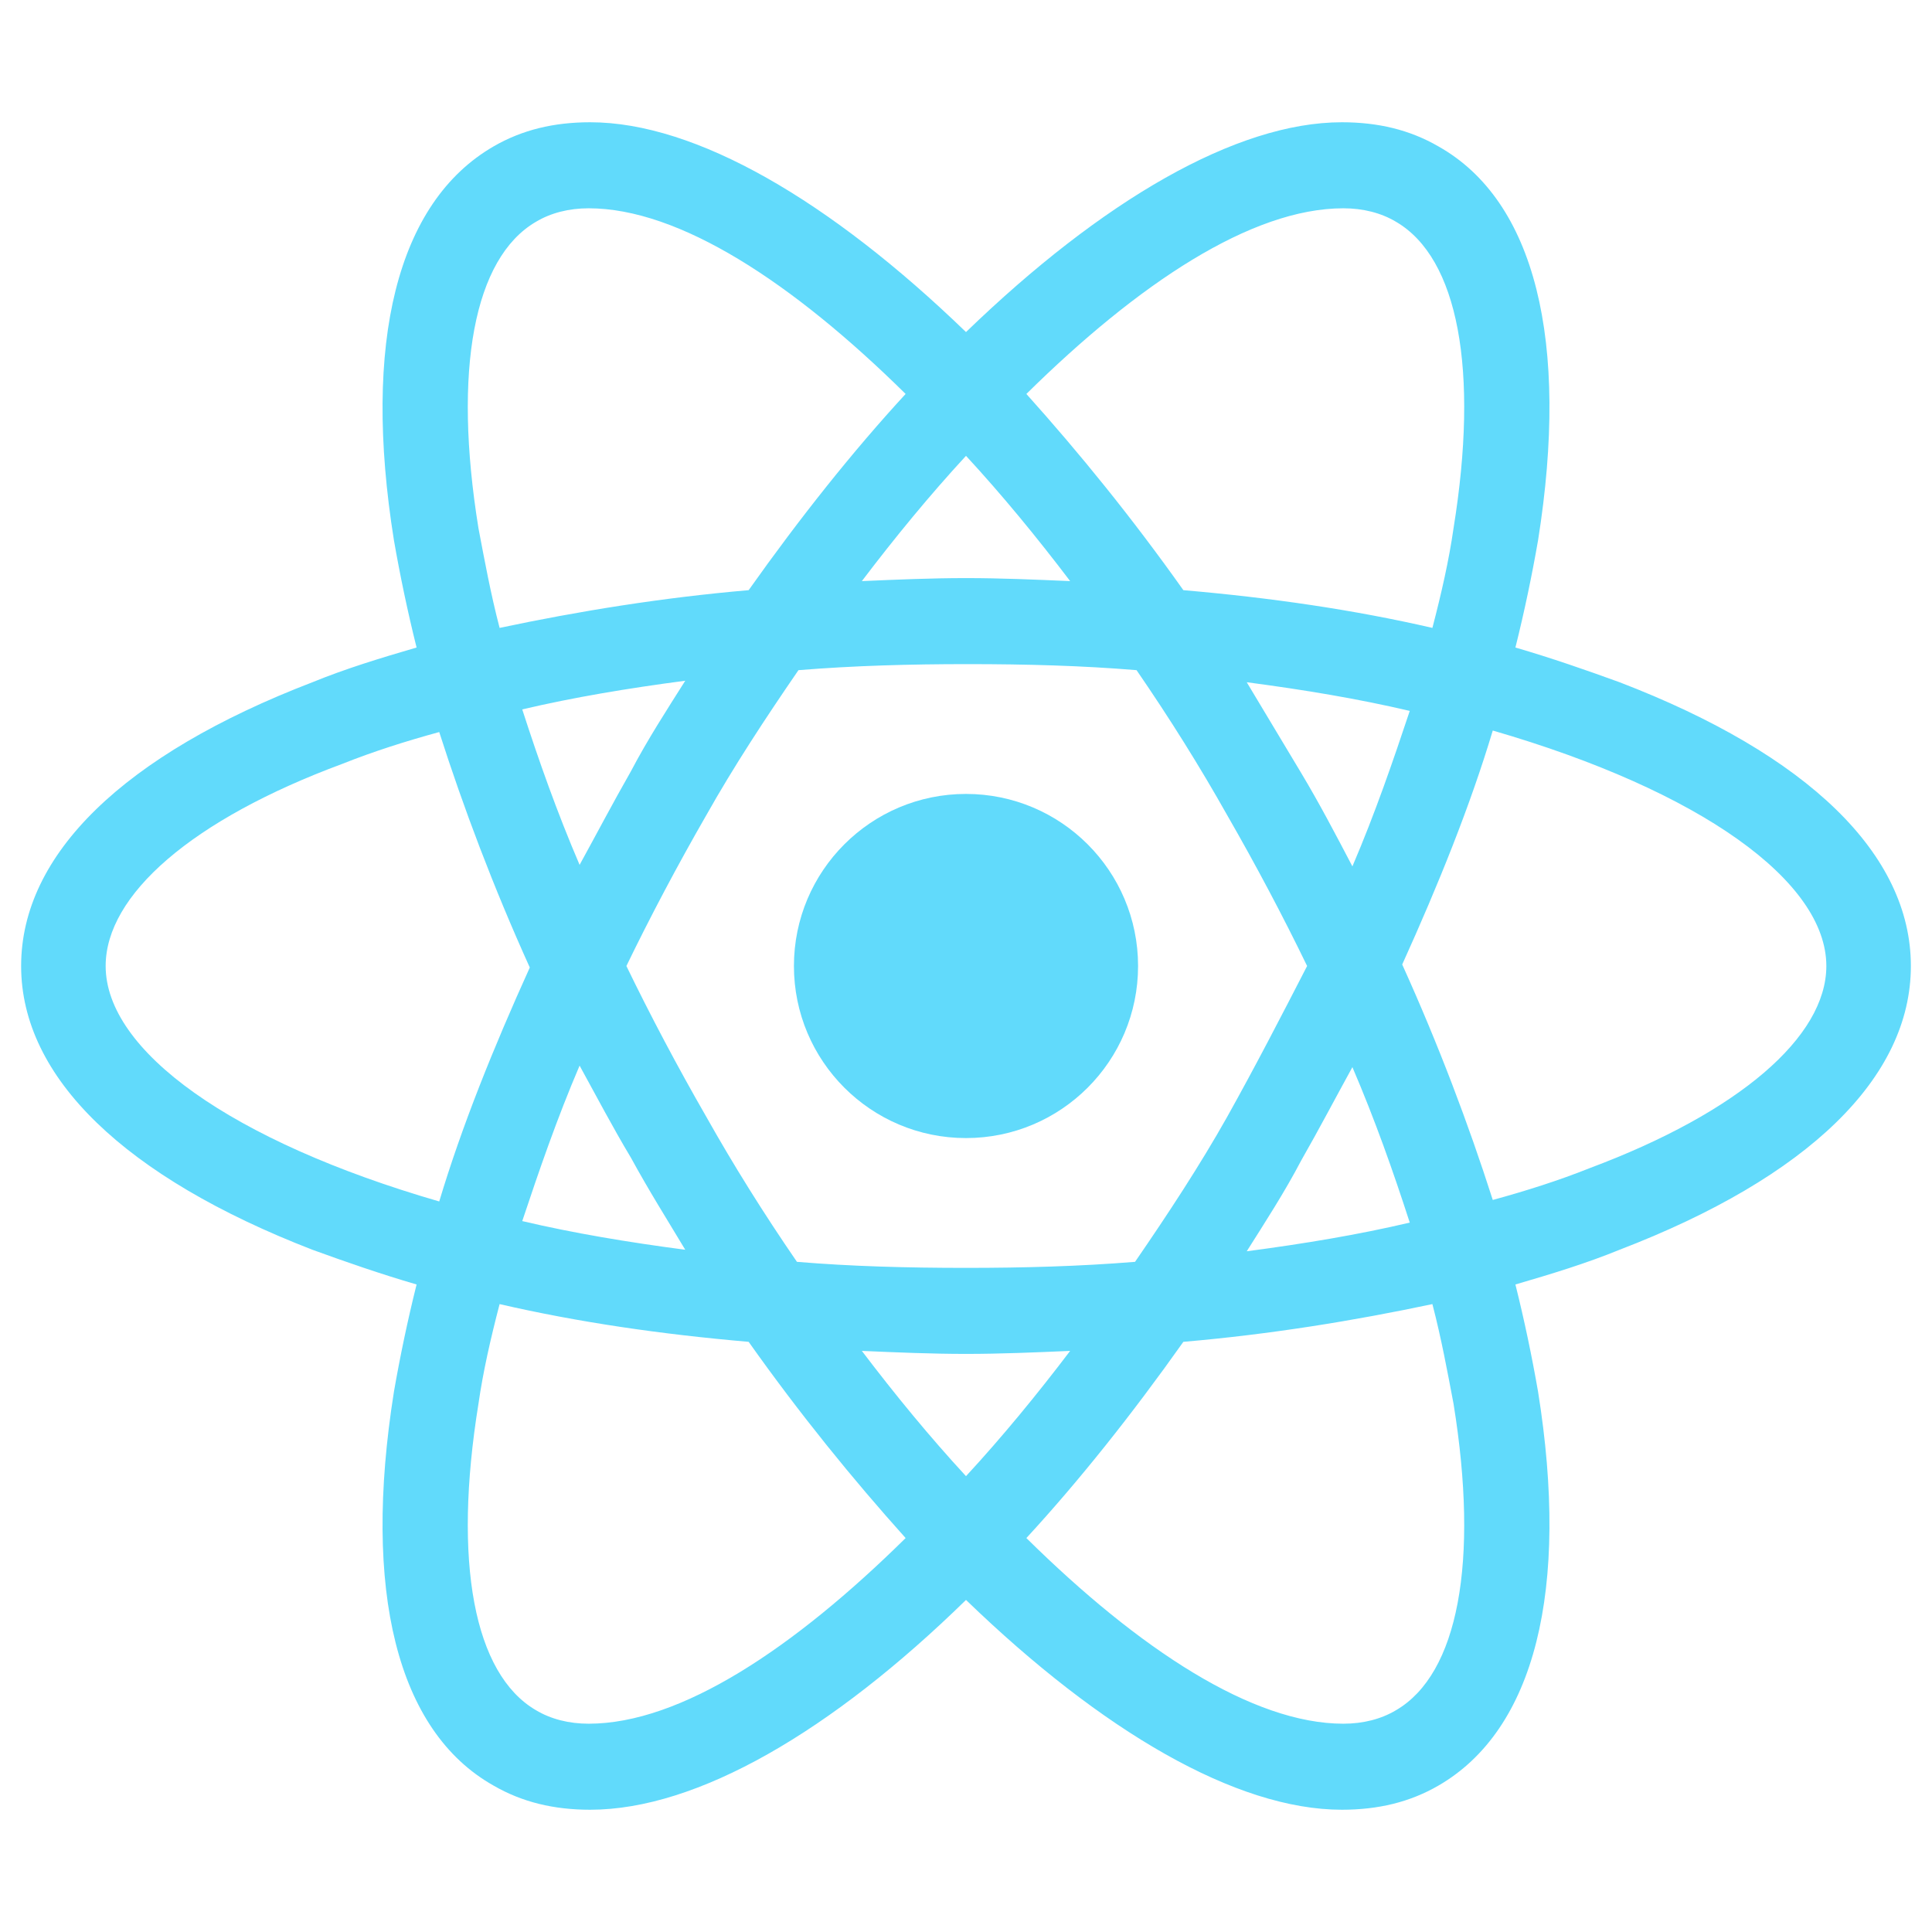
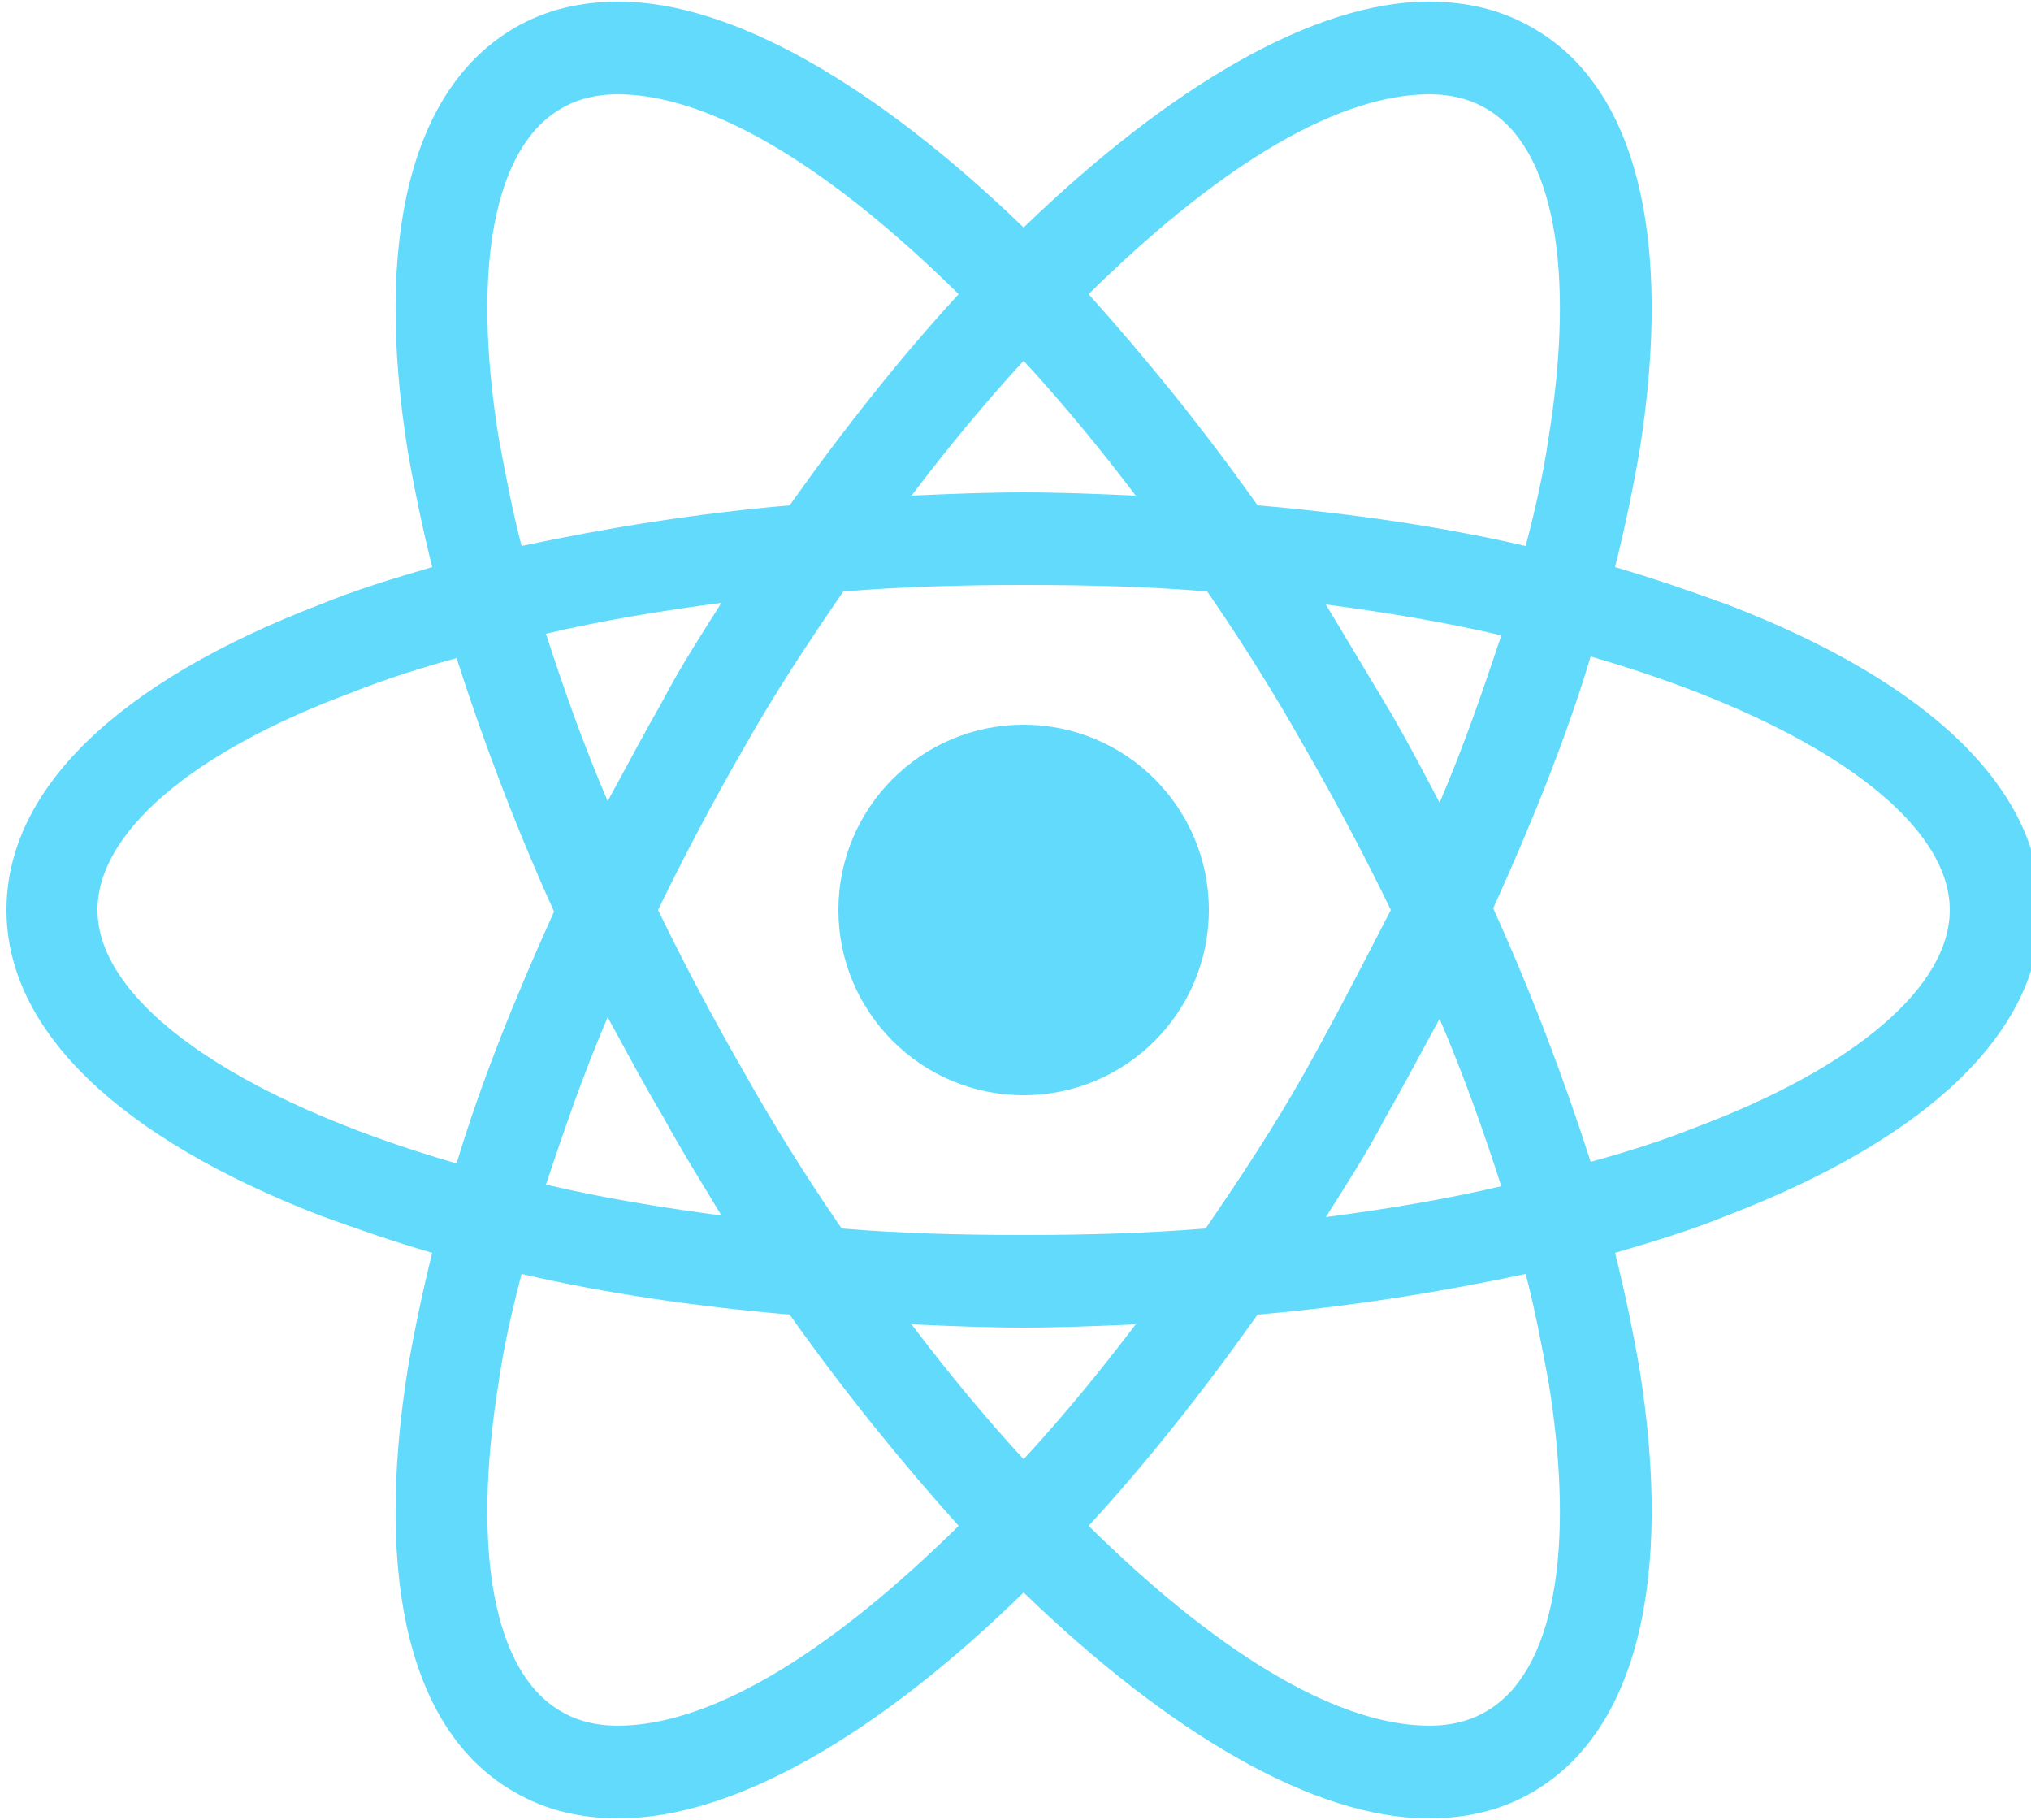
- <svg xmlns="http://www.w3.org/2000/svg" viewBox="0 0 128 128">
+ <svg xmlns="http://www.w3.org/2000/svg" viewBox="1 8 125 112" preserveAspectRatio="xMidYMid meet">
  <g fill="#61DAFB">
    <circle cx="64" cy="64" r="11.4" />
    <path d="M107.3 45.2c-2.2-.8-4.5-1.6-6.9-2.3.6-2.4 1.1-4.8 1.5-7.1 2.1-13.2-.2-22.5-6.6-26.1-1.9-1.1-4-1.6-6.4-1.6-7 0-15.9 5.2-24.9 13.9-9-8.7-17.9-13.9-24.9-13.9-2.4 0-4.5.5-6.4 1.6-6.4 3.7-8.7 13-6.6 26.1.4 2.3.9 4.7 1.5 7.1-2.4.7-4.7 1.4-6.9 2.3C8.2 50 1.4 56.6 1.4 64s6.9 14 19.3 18.8c2.2.8 4.5 1.6 6.9 2.3-.6 2.4-1.1 4.8-1.5 7.1-2.1 13.2.2 22.5 6.6 26.1 1.9 1.1 4 1.6 6.4 1.6 7.1 0 16-5.2 24.9-13.9 9 8.7 17.9 13.9 24.9 13.9 2.4 0 4.5-.5 6.4-1.6 6.4-3.7 8.7-13 6.6-26.1-.4-2.3-.9-4.7-1.5-7.1 2.4-.7 4.7-1.4 6.9-2.3 12.5-4.8 19.3-11.4 19.3-18.8s-6.8-14-19.3-18.8zM92.5 14.7c4.1 2.4 5.5 9.8 3.8 20.3-.3 2.1-.8 4.3-1.4 6.6-5.2-1.2-10.7-2-16.5-2.5-3.4-4.8-6.9-9.1-10.4-13 7.4-7.3 14.9-12.3 21-12.3 1.3 0 2.5.3 3.5.9zM81.3 74c-1.8 3.2-3.9 6.4-6.1 9.6-3.7.3-7.4.4-11.2.4-3.9 0-7.6-.1-11.2-.4-2.2-3.2-4.2-6.4-6-9.6-1.9-3.3-3.7-6.7-5.3-10 1.6-3.3 3.4-6.7 5.3-10 1.8-3.2 3.9-6.4 6.1-9.6 3.7-.3 7.4-.4 11.2-.4 3.9 0 7.6.1 11.2.4 2.2 3.2 4.2 6.4 6 9.6 1.9 3.3 3.7 6.7 5.3 10-1.7 3.3-3.4 6.6-5.3 10zm8.3-3.3c1.5 3.5 2.7 6.9 3.8 10.3-3.4.8-7 1.4-10.8 1.9 1.2-1.9 2.5-3.9 3.6-6 1.2-2.1 2.3-4.2 3.4-6.2zM64 97.8c-2.4-2.6-4.7-5.4-6.9-8.3 2.3.1 4.6.2 6.9.2 2.3 0 4.6-.1 6.9-.2-2.2 2.9-4.5 5.7-6.9 8.3zm-18.6-15c-3.8-.5-7.4-1.1-10.8-1.9 1.1-3.3 2.3-6.8 3.8-10.3 1.1 2 2.2 4.1 3.4 6.1 1.2 2.2 2.4 4.1 3.6 6.1zm-7-25.5c-1.5-3.5-2.7-6.9-3.8-10.3 3.4-.8 7-1.4 10.8-1.9-1.2 1.9-2.5 3.9-3.6 6-1.2 2.1-2.3 4.2-3.4 6.2zM64 30.2c2.4 2.6 4.7 5.4 6.9 8.3-2.3-.1-4.6-.2-6.9-.2-2.3 0-4.6.1-6.9.2 2.2-2.9 4.5-5.7 6.9-8.3zm22.2 21l-3.6-6c3.8.5 7.4 1.1 10.8 1.9-1.1 3.3-2.3 6.8-3.8 10.3-1.1-2.1-2.2-4.2-3.4-6.2zM31.7 35c-1.7-10.5-.3-17.9 3.8-20.3 1-.6 2.2-.9 3.5-.9 6 0 13.5 4.9 21 12.3-3.5 3.8-7 8.2-10.4 13-5.8.5-11.3 1.4-16.5 2.5-.6-2.3-1-4.5-1.4-6.6zM7 64c0-4.7 5.7-9.7 15.7-13.4 2-.8 4.2-1.5 6.4-2.1 1.6 5 3.6 10.3 6 15.6-2.4 5.3-4.5 10.5-6 15.5C15.3 75.6 7 69.6 7 64zm28.5 49.3c-4.1-2.4-5.5-9.8-3.8-20.3.3-2.1.8-4.3 1.4-6.6 5.2 1.2 10.7 2 16.5 2.5 3.4 4.8 6.9 9.1 10.4 13-7.4 7.3-14.9 12.3-21 12.3-1.3 0-2.5-.3-3.5-.9zM96.3 93c1.7 10.5.3 17.9-3.8 20.3-1 .6-2.2.9-3.5.9-6 0-13.5-4.9-21-12.3 3.5-3.8 7-8.2 10.4-13 5.8-.5 11.3-1.4 16.5-2.5.6 2.3 1 4.5 1.4 6.6zm9-15.6c-2 .8-4.2 1.5-6.4 2.1-1.6-5-3.6-10.3-6-15.6 2.4-5.3 4.5-10.5 6-15.5 13.8 4 22.1 10 22.1 15.6 0 4.7-5.8 9.7-15.7 13.4z" />
  </g>
</svg>
